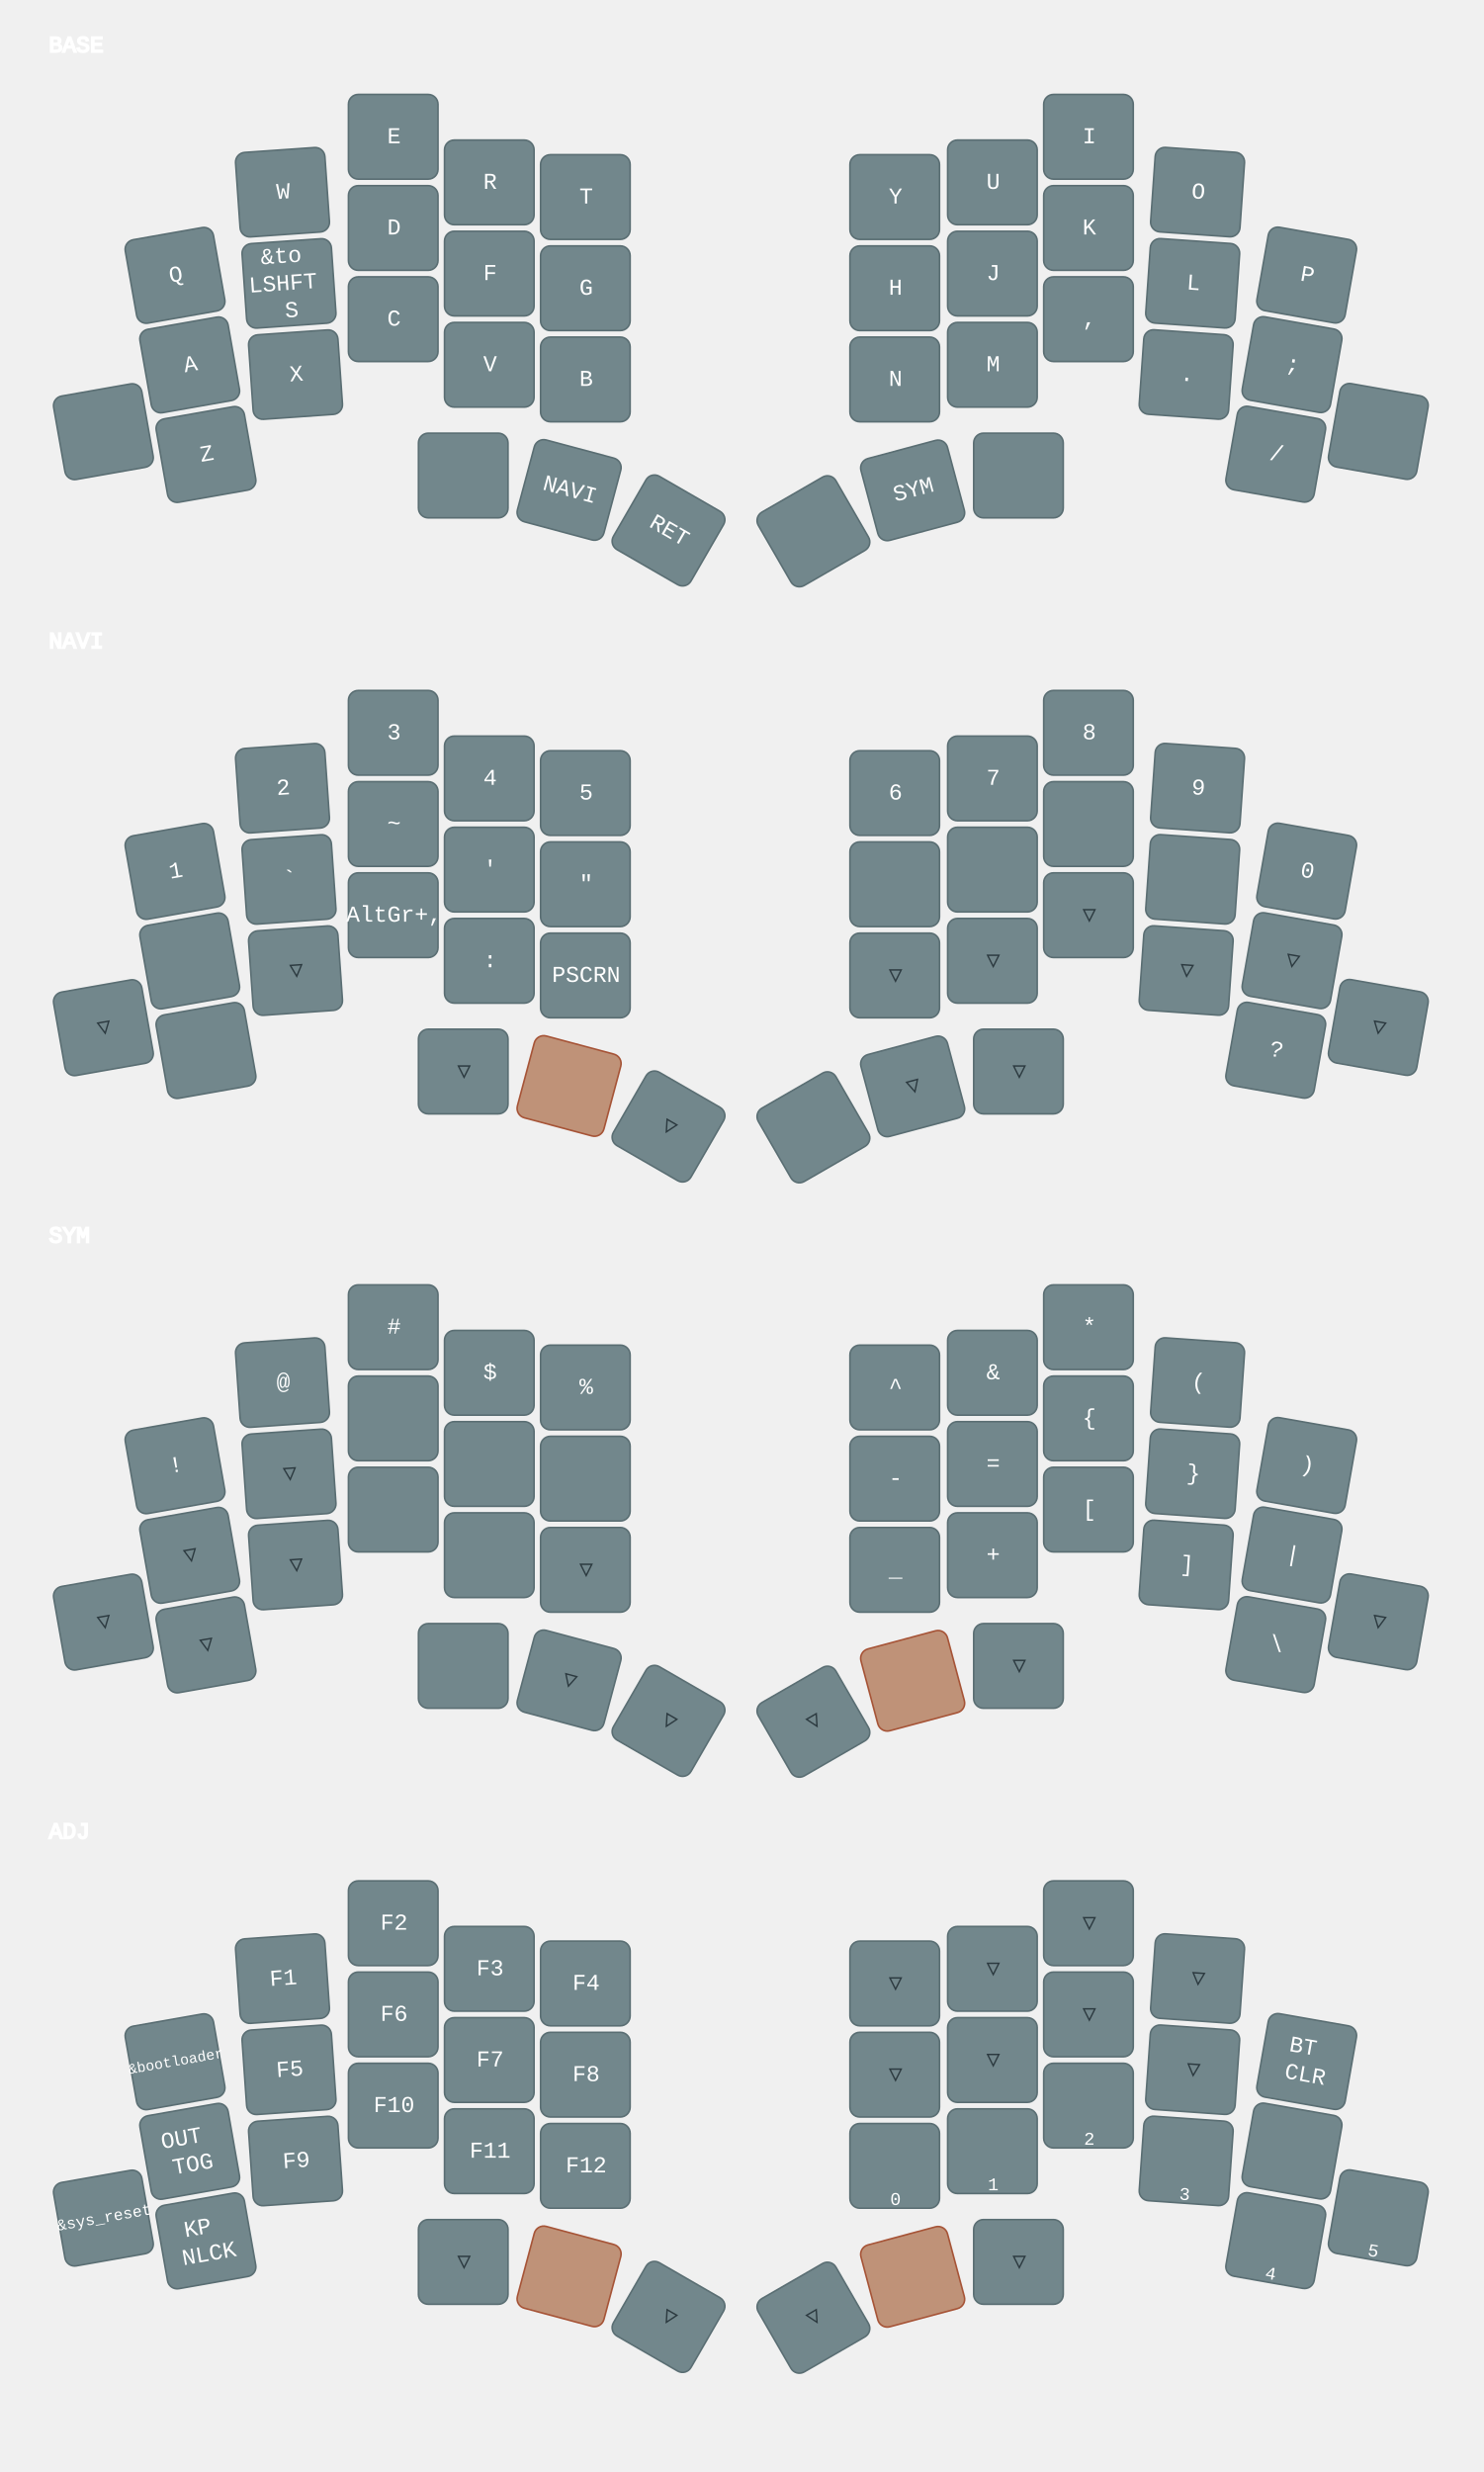
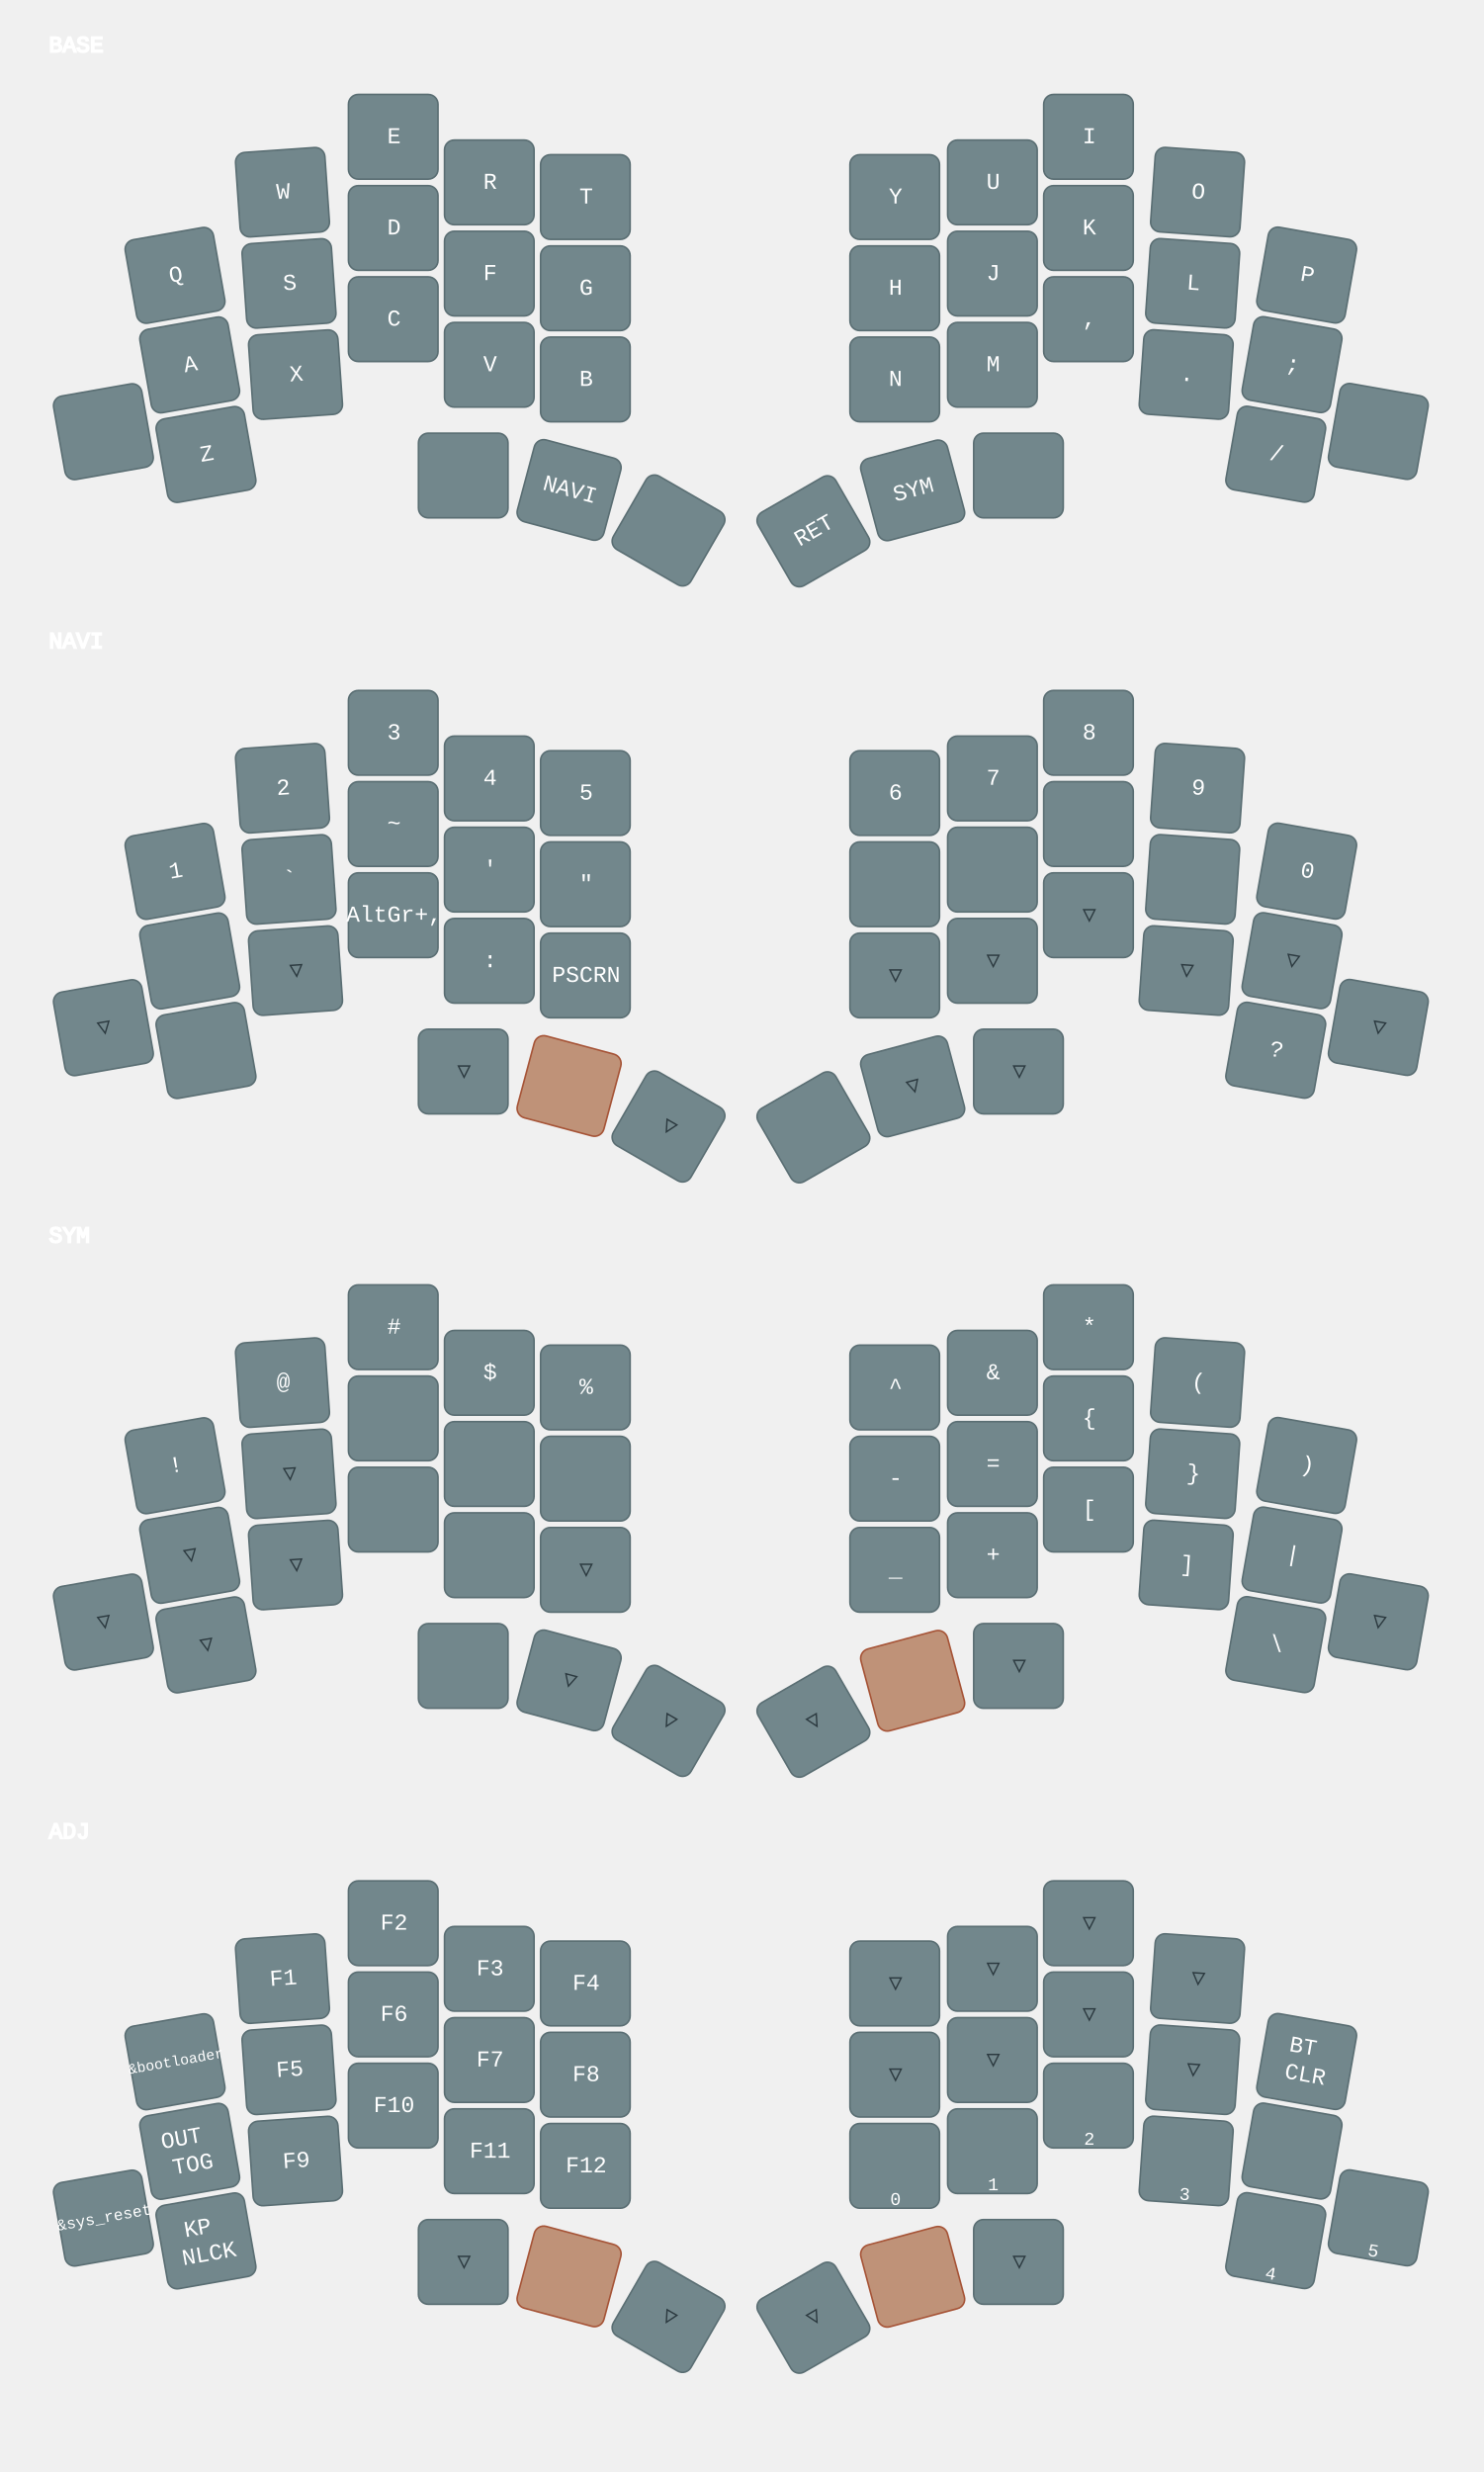
<svg xmlns="http://www.w3.org/2000/svg" xmlns:xlink="http://www.w3.org/1999/xlink" width="911" height="1518" viewBox="0 0 911 1518" class="keymap">
  <defs>/* start glyphs */
<svg id="mdi:apple-keyboard-command">
      <svg id="mdi-apple-keyboard-command" viewBox="0 0 24 24">
        <path d="M6,2A4,4 0 0,1 10,6V8H14V6A4,4 0 0,1 18,2A4,4 0 0,1 22,6A4,4 0 0,1 18,10H16V14H18A4,4 0 0,1 22,18A4,4 0 0,1 18,22A4,4 0 0,1 14,18V16H10V18A4,4 0 0,1 6,22A4,4 0 0,1 2,18A4,4 0 0,1 6,14H8V10H6A4,4 0 0,1 2,6A4,4 0 0,1 6,2M16,18A2,2 0 0,0 18,20A2,2 0 0,0 20,18A2,2 0 0,0 18,16H16V18M14,10H10V14H14V10M6,16A2,2 0 0,0 4,18A2,2 0 0,0 6,20A2,2 0 0,0 8,18V16H6M8,6A2,2 0 0,0 6,4A2,2 0 0,0 4,6A2,2 0 0,0 6,8H8V6M18,8A2,2 0 0,0 20,6A2,2 0 0,0 18,4A2,2 0 0,0 16,6V8H18Z" />
      </svg>
    </svg>
    <svg id="mdi:apple-keyboard-control">
      <svg id="mdi-apple-keyboard-control" viewBox="0 0 24 24">
        <path d="M19.78,11.78L18.36,13.19L12,6.83L5.64,13.19L4.22,11.78L12,4L19.78,11.78Z" />
      </svg>
    </svg>
    <svg id="mdi:apple-keyboard-option">
      <svg id="mdi-apple-keyboard-option" viewBox="0 0 24 24">
        <path d="M3,4H9.11L16.15,18H21V20H14.88L7.84,6H3V4M14,4H21V6H14V4Z" />
      </svg>
    </svg>
    <svg id="mdi:apple-keyboard-shift">
      <svg id="mdi-apple-keyboard-shift" viewBox="0 0 24 24">
        <path d="M15,18V12H17.17L12,6.83L6.83,12H9V18H15M12,4L22,14H17V20H7V14H2L12,4Z" />
      </svg>
    </svg>
    <svg id="mdi:arrow-down-bold">
      <svg id="mdi-arrow-down-bold" viewBox="0 0 24 24">
        <path d="M9,4H15V12H19.84L12,19.84L4.16,12H9V4Z" />
      </svg>
    </svg>
    <svg id="mdi:arrow-left-bold">
      <svg id="mdi-arrow-left-bold" viewBox="0 0 24 24">
        <path d="M20,9V15H12V19.84L4.16,12L12,4.16V9H20Z" />
      </svg>
    </svg>
    <svg id="mdi:arrow-right-bold">
      <svg id="mdi-arrow-right-bold" viewBox="0 0 24 24">
        <path d="M4,15V9H12V4.16L19.84,12L12,19.84V15H4Z" />
      </svg>
    </svg>
    <svg id="mdi:arrow-up-bold">
      <svg id="mdi-arrow-up-bold" viewBox="0 0 24 24">
        <path d="M15,20H9V12H4.16L12,4.16L19.84,12H15V20Z" />
      </svg>
    </svg>
    <svg id="mdi:backspace">
      <svg id="mdi-backspace" viewBox="0 0 24 24">
        <path d="M22,3H7C6.31,3 5.77,3.35 5.41,3.88L0,12L5.41,20.11C5.77,20.64 6.31,21 7,21H22A2,2 0 0,0 24,19V5A2,2 0 0,0 22,3M19,15.59L17.59,17L14,13.41L10.41,17L9,15.59L12.59,12L9,8.41L10.41,7L14,10.59L17.59,7L19,8.41L15.41,12" />
      </svg>
    </svg>
    <svg id="mdi:backspace-reverse-outline">
      <svg id="mdi-backspace-reverse-outline" viewBox="0 0 24 24">
        <path d="M5,15.59L6.41,17L10,13.41L13.59,17L15,15.59L11.41,12L15,8.41L13.59,7L10,10.59L6.41,7L5,8.41L8.59,12L5,15.59M2,3A2,2 0 0,0 0,5V19A2,2 0 0,0 2,21H17C17.69,21 18.23,20.64 18.59,20.11L24,12L18.59,3.88C18.23,3.35 17.69,3 17,3H2M2,5H17L21.72,12L17,19H2V5Z" />
      </svg>
    </svg>
    <svg id="mdi:bluetooth-connect">
      <svg id="mdi-bluetooth-connect" viewBox="0 0 24 24">
        <path d="M19,10L17,12L19,14L21,12M14.88,16.29L13,18.17V14.41M13,5.83L14.88,7.71L13,9.58M17.71,7.71L12,2H11V9.58L6.41,5L5,6.41L10.59,12L5,17.58L6.41,19L11,14.41V22H12L17.71,16.29L13.41,12M7,12L5,10L3,12L5,14L7,12Z" />
      </svg>
    </svg>
    <svg id="mdi:bluetooth-off">
      <svg id="mdi-bluetooth-off" viewBox="0 0 24 24">
        <path d="M13,5.83L14.88,7.71L13.28,9.31L14.69,10.72L17.71,7.7L12,2H11V7.03L13,9.03M5.41,4L4,5.41L10.59,12L5,17.59L6.41,19L11,14.41V22H12L16.29,17.71L18.59,20L20,18.59M13,18.17V14.41L14.88,16.29" />
      </svg>
    </svg>
    <svg id="mdi:keyboard-esc">
      <svg id="mdi-keyboard-esc" viewBox="0 0 24 24">
        <path d="M1 7H7V9H3V11H7V13H3V15H7V17H1V7M11 7H15V9H11V11H13C14.11 11 15 11.9 15 13V15C15 16.11 14.11 17 13 17H9V15H13V13H11C9.9 13 9 12.11 9 11V9C9 7.9 9.9 7 11 7M19 7H21C22.11 7 23 7.9 23 9V10H21V9H19V15H21V14H23V15C23 16.11 22.11 17 21 17H19C17.9 17 17 16.11 17 15V9C17 7.9 17.9 7 19 7Z" />
      </svg>
    </svg>
    <svg id="mdi:keyboard-space">
      <svg id="mdi-keyboard-space" viewBox="0 0 24 24">
        <path d="M3 15H5V19H19V15H21V19C21 20.1 20.1 21 19 21H5C3.9 21 3 20.1 3 19V15Z" />
      </svg>
    </svg>
    <svg id="mdi:keyboard-tab">
      <svg id="mdi-keyboard-tab" viewBox="0 0 24 24">
        <path d="M20,18H22V6H20M11.59,7.41L15.17,11H1V13H15.17L11.59,16.58L13,18L19,12L13,6L11.59,7.41Z" />
      </svg>
    </svg>
    <svg id="mdi:play-pause">
      <svg id="mdi-play-pause" viewBox="0 0 24 24">
        <path d="M3,5V19L11,12M13,19H16V5H13M18,5V19H21V5" />
      </svg>
    </svg>
    <svg id="mdi:skip-next">
      <svg id="mdi-skip-next" viewBox="0 0 24 24">
        <path d="M16,18H18V6H16M6,18L14.5,12L6,6V18Z" />
      </svg>
    </svg>
    <svg id="mdi:skip-previous">
      <svg id="mdi-skip-previous" viewBox="0 0 24 24">
        <path d="M6,18V6H8V18H6M9.5,12L18,6V18L9.5,12Z" />
      </svg>
    </svg>
    <svg id="mdi:volume-high">
      <svg id="mdi-volume-high" viewBox="0 0 24 24">
        <path d="M14,3.23V5.29C16.89,6.15 19,8.83 19,12C19,15.17 16.89,17.84 14,18.7V20.77C18,19.86 21,16.28 21,12C21,7.72 18,4.14 14,3.23M16.5,12C16.5,10.23 15.5,8.71 14,7.97V16C15.5,15.29 16.5,13.76 16.5,12M3,9V15H7L12,20V4L7,9H3Z" />
      </svg>
    </svg>
    <svg id="mdi:volume-low">
      <svg id="mdi-volume-low" viewBox="0 0 24 24">
        <path d="M7,9V15H11L16,20V4L11,9H7Z" />
      </svg>
    </svg>
  </defs>/* end glyphs */
<style>/* inherit to force styles through use tags */
svg path {
    fill: inherit;
}

/* font and background color specifications */
svg.keymap {
    font-family: Menlo,SFMono-Regular,Consolas,Liberation Mono,monospace;
    font-size: 14px;
    font-kerning: normal;
    text-rendering: optimizeLegibility;
    fill: #FFF;
    background: #141F26;
}

/* default key styling */
rect.key {
    fill: #72878C;
    stroke: #5A6E73;
    stroke-width: 1;
}

/* default key side styling, only used is draw_key_sides is set */
rect.side {
    filter: brightness(90%);
}

/* color accent for combo boxes */
rect.combo, rect.combo-separate {
    fill: #54929b;
    stroke: #007772;
}

/* color accent for held keys */
rect.held, rect.combo.held {
    stroke: #A65437;
    fill: #BF9278;
    line-height: 2;
}

/* color accent for ghost (optional) keys */
rect.ghost, rect.combo.ghost {
    stroke-dasharray: 4, 4;
    stroke-width: 2;
}

text {
    text-anchor: middle;
    dominant-baseline: middle;
}

/* styling for layer labels */
text.label {
    text-anchor: start;
    stroke: white;
    paint-order: stroke;
}

/* styling for combo tap, and key hold/shifted label text */
text.combo, text.hold, text.shifted {
    font-size: 11px;
}

text.hold {
    text-anchor: middle;
    dominant-baseline: auto;
}

text.shifted {
    text-anchor: middle;
    dominant-baseline: hanging;
}

/* styling for hold/shifted label text in combo box */
text.combo.hold, text.combo.shifted {
    font-size: 8px;
}

/* lighter symbol for transparent keys */
text.trans {
    fill: #2C3A40;
}

/* styling for combo dendrons */
path.combo {
    stroke-width: 1;
    stroke: gray;
    fill: none;
}

/* Start Tabler Icons Cleanup */
/* cannot use height/width with glyphs */
.icon-tabler &gt; path {
    fill: inherit;
    stroke: inherit;
    stroke-width: 2;
}
/* hide tabler's default box */
.icon-tabler &gt; path[stroke="none"][fill="none"] {
    visibility: hidden;
}
/* End Tabler Icons Cleanup */
</style>
  <g transform="translate(30, 0)" class="layer-BASE">
    <text x="0" y="28" class="label" id="BASE">BASE</text>
    <g transform="translate(0, 56)">
      <g transform="translate(78, 113) rotate(-10.0)" class="key keypos-0">
        <rect rx="6" ry="6" x="-28" y="-26" width="55" height="52" class="key" />
        <text x="0" y="0" class="key tap">Q</text>
      </g>
      <g transform="translate(144, 62) rotate(-4.0)" class="key keypos-1">
        <rect rx="6" ry="6" x="-28" y="-26" width="55" height="52" class="key" />
        <text x="0" y="0" class="key tap">W</text>
      </g>
      <g transform="translate(212, 28)" class="key keypos-2">
        <rect rx="6" ry="6" x="-28" y="-26" width="55" height="52" class="key" />
        <text x="0" y="0" class="key tap">E</text>
      </g>
      <g transform="translate(271, 56)" class="key keypos-3">
        <rect rx="6" ry="6" x="-28" y="-26" width="55" height="52" class="key" />
        <text x="0" y="0" class="key tap">R</text>
      </g>
      <g transform="translate(330, 65)" class="key keypos-4">
        <rect rx="6" ry="6" x="-28" y="-26" width="55" height="52" class="key" />
        <text x="0" y="0" class="key tap">T</text>
      </g>
      <g transform="translate(520, 65)" class="key keypos-5">
        <rect rx="6" ry="6" x="-28" y="-26" width="55" height="52" class="key" />
        <text x="0" y="0" class="key tap">Y</text>
      </g>
      <g transform="translate(580, 56)" class="key keypos-6">
        <rect rx="6" ry="6" x="-28" y="-26" width="55" height="52" class="key" />
        <text x="0" y="0" class="key tap">U</text>
      </g>
      <g transform="translate(639, 28)" class="key keypos-7">
        <rect rx="6" ry="6" x="-28" y="-26" width="55" height="52" class="key" />
        <text x="0" y="0" class="key tap">I</text>
      </g>
      <g transform="translate(706, 62) rotate(4.0)" class="key keypos-8">
        <rect rx="6" ry="6" x="-28" y="-26" width="55" height="52" class="key" />
        <text x="0" y="0" class="key tap">O</text>
      </g>
      <g transform="translate(773, 113) rotate(10.0)" class="key keypos-9">
        <rect rx="6" ry="6" x="-28" y="-26" width="55" height="52" class="key" />
        <text x="0" y="0" class="key tap">P</text>
      </g>
      <g transform="translate(87, 168) rotate(-10.0)" class="key keypos-10">
        <rect rx="6" ry="6" x="-28" y="-26" width="55" height="52" class="key" />
        <text x="0" y="0" class="key tap">A</text>
      </g>
      <g transform="translate(148, 118) rotate(-4.0)" class="key keypos-11">
        <rect rx="6" ry="6" x="-28" y="-26" width="55" height="52" class="key" />
-         <text x="0" y="0" class="key tap">
-           <tspan x="0" dy="-1.2em">&amp;to</tspan>
-           <tspan x="0" dy="1.2em">LSHFT</tspan>
-           <tspan x="0" dy="1.2em">S</tspan>
-         </text>
+         <text x="0" y="0" class="key tap">S</text>
+         <use href="#mdi:apple-keyboard-shift" xlink:href="#mdi:apple-keyboard-shift" x="-6" y="12" height="12" width="12.0" class="key hold glyph mdi:apple-keyboard-shift" />
      </g>
      <g transform="translate(212, 84)" class="key keypos-12">
        <rect rx="6" ry="6" x="-28" y="-26" width="55" height="52" class="key" />
        <text x="0" y="0" class="key tap">D</text>
        <use href="#mdi:apple-keyboard-command" xlink:href="#mdi:apple-keyboard-command" x="-6" y="12" height="12" width="12.0" class="key hold glyph mdi:apple-keyboard-command" />
      </g>
      <g transform="translate(271, 112)" class="key keypos-13">
        <rect rx="6" ry="6" x="-28" y="-26" width="55" height="52" class="key" />
        <text x="0" y="0" class="key tap">F</text>
        <use href="#mdi:apple-keyboard-control" xlink:href="#mdi:apple-keyboard-control" x="-6" y="12" height="12" width="12.0" class="key hold glyph mdi:apple-keyboard-control" />
      </g>
      <g transform="translate(330, 121)" class="key keypos-14">
        <rect rx="6" ry="6" x="-28" y="-26" width="55" height="52" class="key" />
        <text x="0" y="0" class="key tap">G</text>
      </g>
      <g transform="translate(520, 121)" class="key keypos-15">
        <rect rx="6" ry="6" x="-28" y="-26" width="55" height="52" class="key" />
        <text x="0" y="0" class="key tap">H</text>
      </g>
      <g transform="translate(580, 112)" class="key keypos-16">
        <rect rx="6" ry="6" x="-28" y="-26" width="55" height="52" class="key" />
        <text x="0" y="0" class="key tap">J</text>
      </g>
      <g transform="translate(639, 84)" class="key keypos-17">
        <rect rx="6" ry="6" x="-28" y="-26" width="55" height="52" class="key" />
        <text x="0" y="0" class="key tap">K</text>
      </g>
      <g transform="translate(703, 118) rotate(4.0)" class="key keypos-18">
        <rect rx="6" ry="6" x="-28" y="-26" width="55" height="52" class="key" />
        <text x="0" y="0" class="key tap">L</text>
      </g>
      <g transform="translate(764, 168) rotate(10.0)" class="key keypos-19">
        <rect rx="6" ry="6" x="-28" y="-26" width="55" height="52" class="key" />
        <text x="0" y="0" class="key tap">;</text>
      </g>
      <g transform="translate(34, 209) rotate(-10.0)" class="key keypos-20">
        <rect rx="6" ry="6" x="-28" y="-26" width="55" height="52" class="key" />
        <use href="#mdi:keyboard-esc" xlink:href="#mdi:keyboard-esc" x="-7" y="-7" height="14" width="14.0" class="key tap glyph mdi:keyboard-esc" />
        <use href="#mdi:apple-keyboard-control" xlink:href="#mdi:apple-keyboard-control" x="-6" y="12" height="12" width="12.0" class="key hold glyph mdi:apple-keyboard-control" />
      </g>
      <g transform="translate(97, 223) rotate(-10.0)" class="key keypos-21">
        <rect rx="6" ry="6" x="-28" y="-26" width="55" height="52" class="key" />
        <text x="0" y="0" class="key tap">Z</text>
      </g>
      <g transform="translate(152, 174) rotate(-4.0)" class="key keypos-22">
        <rect rx="6" ry="6" x="-28" y="-26" width="55" height="52" class="key" />
        <text x="0" y="0" class="key tap">X</text>
      </g>
      <g transform="translate(212, 140)" class="key keypos-23">
        <rect rx="6" ry="6" x="-28" y="-26" width="55" height="52" class="key" />
        <text x="0" y="0" class="key tap">C</text>
      </g>
      <g transform="translate(271, 168)" class="key keypos-24">
        <rect rx="6" ry="6" x="-28" y="-26" width="55" height="52" class="key" />
        <text x="0" y="0" class="key tap">V</text>
      </g>
      <g transform="translate(330, 177)" class="key keypos-25">
        <rect rx="6" ry="6" x="-28" y="-26" width="55" height="52" class="key" />
        <text x="0" y="0" class="key tap">B</text>
      </g>
      <g transform="translate(520, 177)" class="key keypos-26">
        <rect rx="6" ry="6" x="-28" y="-26" width="55" height="52" class="key" />
        <text x="0" y="0" class="key tap">N</text>
      </g>
      <g transform="translate(580, 168)" class="key keypos-27">
        <rect rx="6" ry="6" x="-28" y="-26" width="55" height="52" class="key" />
        <text x="0" y="0" class="key tap">M</text>
      </g>
      <g transform="translate(639, 140)" class="key keypos-28">
        <rect rx="6" ry="6" x="-28" y="-26" width="55" height="52" class="key" />
        <text x="0" y="0" class="key tap">,</text>
      </g>
      <g transform="translate(699, 174) rotate(4.0)" class="key keypos-29">
        <rect rx="6" ry="6" x="-28" y="-26" width="55" height="52" class="key" />
        <text x="0" y="0" class="key tap">.</text>
      </g>
      <g transform="translate(754, 223) rotate(10.0)" class="key keypos-30">
        <rect rx="6" ry="6" x="-28" y="-26" width="55" height="52" class="key" />
        <text x="0" y="0" class="key tap">/</text>
      </g>
      <g transform="translate(817, 209) rotate(10.0)" class="key keypos-31">
        <rect rx="6" ry="6" x="-28" y="-26" width="55" height="52" class="key" />
        <use href="#mdi:apple-keyboard-shift" xlink:href="#mdi:apple-keyboard-shift" x="-7" y="-7" height="14" width="14.0" class="key tap glyph mdi:apple-keyboard-shift" />
      </g>
      <g transform="translate(255, 236)" class="key keypos-32">
        <rect rx="6" ry="6" x="-28" y="-26" width="55" height="52" class="key" />
        <use href="#mdi:backspace" xlink:href="#mdi:backspace" x="-7" y="-7" height="14" width="14.0" class="key tap glyph mdi:backspace" />
        <use href="#mdi:apple-keyboard-command" xlink:href="#mdi:apple-keyboard-command" x="-6" y="12" height="12" width="12.0" class="key hold glyph mdi:apple-keyboard-command" />
      </g>
      <g transform="translate(320, 245) rotate(15.0)" class="key keypos-33">
        <rect rx="6" ry="6" x="-28" y="-26" width="55" height="52" class="key" />
        <a href="#NAVI">
          <text x="0" y="0" class="key tap layer-activator">NAVI</text>
        </a>
      </g>
      <g transform="translate(381, 270) rotate(30.0)" class="key keypos-34">
        <rect rx="6" ry="6" x="-28" y="-26" width="55" height="52" class="key" />
+         <use href="#mdi:keyboard-space" xlink:href="#mdi:keyboard-space" x="-7" y="-7" height="14" width="14.0" class="key tap glyph mdi:keyboard-space" />
+       </g>
+       <g transform="translate(470, 270) rotate(-30.0)" class="key keypos-35">
+         <rect rx="6" ry="6" x="-28" y="-26" width="55" height="52" class="key" />
        <text x="0" y="0" class="key tap">RET</text>
-       </g>
-       <g transform="translate(470, 270) rotate(-30.0)" class="key keypos-35">
-         <rect rx="6" ry="6" x="-28" y="-26" width="55" height="52" class="key" />
-         <use href="#mdi:keyboard-space" xlink:href="#mdi:keyboard-space" x="-7" y="-7" height="14" width="14.0" class="key tap glyph mdi:keyboard-space" />
      </g>
      <g transform="translate(531, 245) rotate(-15.0)" class="key keypos-36">
        <rect rx="6" ry="6" x="-28" y="-26" width="55" height="52" class="key" />
        <a href="#SYM">
          <text x="0" y="0" class="key tap layer-activator">SYM</text>
        </a>
      </g>
      <g transform="translate(596, 236)" class="key keypos-37">
        <rect rx="6" ry="6" x="-28" y="-26" width="55" height="52" class="key" />
        <use href="#mdi:keyboard-esc" xlink:href="#mdi:keyboard-esc" x="-7" y="-7" height="14" width="14.0" class="key tap glyph mdi:keyboard-esc" />
        <use href="#mdi:apple-keyboard-option" xlink:href="#mdi:apple-keyboard-option" x="-6" y="12" height="12" width="12.0" class="key hold glyph mdi:apple-keyboard-option" />
      </g>
    </g>
  </g>
  <g transform="translate(30, 366)" class="layer-NAVI">
    <text x="0" y="28" class="label" id="NAVI">NAVI</text>
    <g transform="translate(0, 56)">
      <g transform="translate(78, 113) rotate(-10.0)" class="key keypos-0">
        <rect rx="6" ry="6" x="-28" y="-26" width="55" height="52" class="key" />
        <text x="0" y="0" class="key tap">1</text>
      </g>
      <g transform="translate(144, 62) rotate(-4.0)" class="key keypos-1">
        <rect rx="6" ry="6" x="-28" y="-26" width="55" height="52" class="key" />
        <text x="0" y="0" class="key tap">2</text>
      </g>
      <g transform="translate(212, 28)" class="key keypos-2">
        <rect rx="6" ry="6" x="-28" y="-26" width="55" height="52" class="key" />
        <text x="0" y="0" class="key tap">3</text>
      </g>
      <g transform="translate(271, 56)" class="key keypos-3">
        <rect rx="6" ry="6" x="-28" y="-26" width="55" height="52" class="key" />
        <text x="0" y="0" class="key tap">4</text>
      </g>
      <g transform="translate(330, 65)" class="key keypos-4">
        <rect rx="6" ry="6" x="-28" y="-26" width="55" height="52" class="key" />
        <text x="0" y="0" class="key tap">5</text>
      </g>
      <g transform="translate(520, 65)" class="key keypos-5">
        <rect rx="6" ry="6" x="-28" y="-26" width="55" height="52" class="key" />
        <text x="0" y="0" class="key tap">6</text>
      </g>
      <g transform="translate(580, 56)" class="key keypos-6">
        <rect rx="6" ry="6" x="-28" y="-26" width="55" height="52" class="key" />
        <text x="0" y="0" class="key tap">7</text>
      </g>
      <g transform="translate(639, 28)" class="key keypos-7">
        <rect rx="6" ry="6" x="-28" y="-26" width="55" height="52" class="key" />
        <text x="0" y="0" class="key tap">8</text>
      </g>
      <g transform="translate(706, 62) rotate(4.0)" class="key keypos-8">
        <rect rx="6" ry="6" x="-28" y="-26" width="55" height="52" class="key" />
        <text x="0" y="0" class="key tap">9</text>
      </g>
      <g transform="translate(773, 113) rotate(10.0)" class="key keypos-9">
        <rect rx="6" ry="6" x="-28" y="-26" width="55" height="52" class="key" />
        <text x="0" y="0" class="key tap">0</text>
      </g>
      <g transform="translate(87, 168) rotate(-10.0)" class="key keypos-10">
        <rect rx="6" ry="6" x="-28" y="-26" width="55" height="52" class="key" />
        <use href="#mdi:keyboard-tab" xlink:href="#mdi:keyboard-tab" x="-7" y="-7" height="14" width="14.0" class="key tap glyph mdi:keyboard-tab" />
      </g>
      <g transform="translate(148, 118) rotate(-4.0)" class="key keypos-11">
        <rect rx="6" ry="6" x="-28" y="-26" width="55" height="52" class="key" />
        <text x="0" y="0" class="key tap">`</text>
      </g>
      <g transform="translate(212, 84)" class="key keypos-12">
        <rect rx="6" ry="6" x="-28" y="-26" width="55" height="52" class="key" />
        <text x="0" y="0" class="key tap">~</text>
      </g>
      <g transform="translate(271, 112)" class="key keypos-13">
        <rect rx="6" ry="6" x="-28" y="-26" width="55" height="52" class="key" />
        <text x="0" y="0" class="key tap">'</text>
      </g>
      <g transform="translate(330, 121)" class="key keypos-14">
        <rect rx="6" ry="6" x="-28" y="-26" width="55" height="52" class="key" />
        <text x="0" y="0" class="key tap">"</text>
      </g>
      <g transform="translate(520, 121)" class="key keypos-15">
        <rect rx="6" ry="6" x="-28" y="-26" width="55" height="52" class="key" />
        <use href="#mdi:arrow-left-bold" xlink:href="#mdi:arrow-left-bold" x="-7" y="-7" height="14" width="14.0" class="key tap glyph mdi:arrow-left-bold" />
      </g>
      <g transform="translate(580, 112)" class="key keypos-16">
        <rect rx="6" ry="6" x="-28" y="-26" width="55" height="52" class="key" />
        <use href="#mdi:arrow-down-bold" xlink:href="#mdi:arrow-down-bold" x="-7" y="-7" height="14" width="14.0" class="key tap glyph mdi:arrow-down-bold" />
      </g>
      <g transform="translate(639, 84)" class="key keypos-17">
        <rect rx="6" ry="6" x="-28" y="-26" width="55" height="52" class="key" />
        <use href="#mdi:arrow-up-bold" xlink:href="#mdi:arrow-up-bold" x="-7" y="-7" height="14" width="14.0" class="key tap glyph mdi:arrow-up-bold" />
      </g>
      <g transform="translate(703, 118) rotate(4.0)" class="key keypos-18">
        <rect rx="6" ry="6" x="-28" y="-26" width="55" height="52" class="key" />
        <use href="#mdi:arrow-right-bold" xlink:href="#mdi:arrow-right-bold" x="-7" y="-7" height="14" width="14.0" class="key tap glyph mdi:arrow-right-bold" />
      </g>
      <g transform="translate(764, 168) rotate(10.0)" class="key trans keypos-19">
        <rect rx="6" ry="6" x="-28" y="-26" width="55" height="52" class="key trans" />
        <text x="0" y="0" class="key trans tap">▽</text>
      </g>
      <g transform="translate(34, 209) rotate(-10.0)" class="key trans keypos-20">
        <rect rx="6" ry="6" x="-28" y="-26" width="55" height="52" class="key trans" />
        <text x="0" y="0" class="key trans tap">▽</text>
      </g>
      <g transform="translate(97, 223) rotate(-10.0)" class="key keypos-21">
        <rect rx="6" ry="6" x="-28" y="-26" width="55" height="52" class="key" />
        <use href="#mdi:apple-keyboard-shift" xlink:href="#mdi:apple-keyboard-shift" x="-7" y="-7" height="14" width="14.0" class="key tap glyph mdi:apple-keyboard-shift" />
      </g>
      <g transform="translate(152, 174) rotate(-4.0)" class="key trans keypos-22">
        <rect rx="6" ry="6" x="-28" y="-26" width="55" height="52" class="key trans" />
        <text x="0" y="0" class="key trans tap">▽</text>
      </g>
      <g transform="translate(212, 140)" class="key keypos-23">
        <rect rx="6" ry="6" x="-28" y="-26" width="55" height="52" class="key" />
        <text x="0" y="0" class="key tap">AltGr+,</text>
      </g>
      <g transform="translate(271, 168)" class="key keypos-24">
        <rect rx="6" ry="6" x="-28" y="-26" width="55" height="52" class="key" />
        <text x="0" y="0" class="key tap">:</text>
      </g>
      <g transform="translate(330, 177)" class="key keypos-25">
        <rect rx="6" ry="6" x="-28" y="-26" width="55" height="52" class="key" />
        <text x="0" y="0" class="key tap">PSCRN</text>
      </g>
      <g transform="translate(520, 177)" class="key trans keypos-26">
        <rect rx="6" ry="6" x="-28" y="-26" width="55" height="52" class="key trans" />
        <text x="0" y="0" class="key trans tap">▽</text>
      </g>
      <g transform="translate(580, 168)" class="key trans keypos-27">
        <rect rx="6" ry="6" x="-28" y="-26" width="55" height="52" class="key trans" />
        <text x="0" y="0" class="key trans tap">▽</text>
      </g>
      <g transform="translate(639, 140)" class="key trans keypos-28">
        <rect rx="6" ry="6" x="-28" y="-26" width="55" height="52" class="key trans" />
        <text x="0" y="0" class="key trans tap">▽</text>
      </g>
      <g transform="translate(699, 174) rotate(4.0)" class="key trans keypos-29">
        <rect rx="6" ry="6" x="-28" y="-26" width="55" height="52" class="key trans" />
        <text x="0" y="0" class="key trans tap">▽</text>
      </g>
      <g transform="translate(754, 223) rotate(10.0)" class="key keypos-30">
        <rect rx="6" ry="6" x="-28" y="-26" width="55" height="52" class="key" />
        <text x="0" y="0" class="key tap">?</text>
      </g>
      <g transform="translate(817, 209) rotate(10.0)" class="key trans keypos-31">
        <rect rx="6" ry="6" x="-28" y="-26" width="55" height="52" class="key trans" />
        <text x="0" y="0" class="key trans tap">▽</text>
      </g>
      <g transform="translate(255, 236)" class="key trans keypos-32">
        <rect rx="6" ry="6" x="-28" y="-26" width="55" height="52" class="key trans" />
        <text x="0" y="0" class="key trans tap">▽</text>
      </g>
      <g transform="translate(320, 245) rotate(15.0)" class="key held keypos-33">
        <rect rx="6" ry="6" x="-28" y="-26" width="55" height="52" class="key held" />
      </g>
      <g transform="translate(381, 270) rotate(30.0)" class="key trans keypos-34">
        <rect rx="6" ry="6" x="-28" y="-26" width="55" height="52" class="key trans" />
        <text x="0" y="0" class="key trans tap">▽</text>
      </g>
      <g transform="translate(470, 270) rotate(-30.0)" class="key backspace keypos-35">
        <rect rx="6" ry="6" x="-28" y="-26" width="55" height="52" class="key backspace" />
        <use href="#mdi:backspace" xlink:href="#mdi:backspace" x="-7" y="-7" height="14" width="14.0" class="key backspace tap glyph mdi:backspace" />
      </g>
      <g transform="translate(531, 245) rotate(-15.0)" class="key trans keypos-36">
        <rect rx="6" ry="6" x="-28" y="-26" width="55" height="52" class="key trans" />
        <text x="0" y="0" class="key trans tap">▽</text>
      </g>
      <g transform="translate(596, 236)" class="key trans keypos-37">
        <rect rx="6" ry="6" x="-28" y="-26" width="55" height="52" class="key trans" />
        <text x="0" y="0" class="key trans tap">▽</text>
      </g>
    </g>
  </g>
  <g transform="translate(30, 731)" class="layer-SYM">
    <text x="0" y="28" class="label" id="SYM">SYM</text>
    <g transform="translate(0, 56)">
      <g transform="translate(78, 113) rotate(-10.0)" class="key keypos-0">
        <rect rx="6" ry="6" x="-28" y="-26" width="55" height="52" class="key" />
        <text x="0" y="0" class="key tap">!</text>
      </g>
      <g transform="translate(144, 62) rotate(-4.0)" class="key keypos-1">
        <rect rx="6" ry="6" x="-28" y="-26" width="55" height="52" class="key" />
        <text x="0" y="0" class="key tap">@</text>
      </g>
      <g transform="translate(212, 28)" class="key keypos-2">
        <rect rx="6" ry="6" x="-28" y="-26" width="55" height="52" class="key" />
        <text x="0" y="0" class="key tap">#</text>
      </g>
      <g transform="translate(271, 56)" class="key keypos-3">
        <rect rx="6" ry="6" x="-28" y="-26" width="55" height="52" class="key" />
        <text x="0" y="0" class="key tap">$</text>
      </g>
      <g transform="translate(330, 65)" class="key keypos-4">
        <rect rx="6" ry="6" x="-28" y="-26" width="55" height="52" class="key" />
        <text x="0" y="0" class="key tap">%</text>
      </g>
      <g transform="translate(520, 65)" class="key keypos-5">
        <rect rx="6" ry="6" x="-28" y="-26" width="55" height="52" class="key" />
        <text x="0" y="0" class="key tap">^</text>
      </g>
      <g transform="translate(580, 56)" class="key keypos-6">
        <rect rx="6" ry="6" x="-28" y="-26" width="55" height="52" class="key" />
        <text x="0" y="0" class="key tap">&amp;</text>
      </g>
      <g transform="translate(639, 28)" class="key keypos-7">
        <rect rx="6" ry="6" x="-28" y="-26" width="55" height="52" class="key" />
        <text x="0" y="0" class="key tap">*</text>
      </g>
      <g transform="translate(706, 62) rotate(4.0)" class="key keypos-8">
        <rect rx="6" ry="6" x="-28" y="-26" width="55" height="52" class="key" />
        <text x="0" y="0" class="key tap">(</text>
      </g>
      <g transform="translate(773, 113) rotate(10.0)" class="key keypos-9">
        <rect rx="6" ry="6" x="-28" y="-26" width="55" height="52" class="key" />
        <text x="0" y="0" class="key tap">)</text>
      </g>
      <g transform="translate(87, 168) rotate(-10.0)" class="key trans keypos-10">
        <rect rx="6" ry="6" x="-28" y="-26" width="55" height="52" class="key trans" />
        <text x="0" y="0" class="key trans tap">▽</text>
      </g>
      <g transform="translate(148, 118) rotate(-4.0)" class="key trans keypos-11">
        <rect rx="6" ry="6" x="-28" y="-26" width="55" height="52" class="key trans" />
        <text x="0" y="0" class="key trans tap">▽</text>
      </g>
      <g transform="translate(212, 84)" class="key keypos-12">
        <rect rx="6" ry="6" x="-28" y="-26" width="55" height="52" class="key" />
        <use href="#mdi:volume-high" xlink:href="#mdi:volume-high" x="-7" y="-7" height="14" width="14.0" class="key tap glyph mdi:volume-high" />
      </g>
      <g transform="translate(271, 112)" class="key keypos-13">
        <rect rx="6" ry="6" x="-28" y="-26" width="55" height="52" class="key" />
        <use href="#mdi:skip-next" xlink:href="#mdi:skip-next" x="-7" y="-7" height="14" width="14.0" class="key tap glyph mdi:skip-next" />
      </g>
      <g transform="translate(330, 121)" class="key keypos-14">
        <rect rx="6" ry="6" x="-28" y="-26" width="55" height="52" class="key" />
        <use href="#mdi:play-pause" xlink:href="#mdi:play-pause" x="-7" y="-7" height="14" width="14.0" class="key tap glyph mdi:play-pause" />
      </g>
      <g transform="translate(520, 121)" class="key keypos-15">
        <rect rx="6" ry="6" x="-28" y="-26" width="55" height="52" class="key" />
        <text x="0" y="0" class="key tap">-</text>
      </g>
      <g transform="translate(580, 112)" class="key keypos-16">
        <rect rx="6" ry="6" x="-28" y="-26" width="55" height="52" class="key" />
        <text x="0" y="0" class="key tap">=</text>
      </g>
      <g transform="translate(639, 84)" class="key keypos-17">
        <rect rx="6" ry="6" x="-28" y="-26" width="55" height="52" class="key" />
        <text x="0" y="0" class="key tap">{</text>
      </g>
      <g transform="translate(703, 118) rotate(4.0)" class="key keypos-18">
        <rect rx="6" ry="6" x="-28" y="-26" width="55" height="52" class="key" />
        <text x="0" y="0" class="key tap">}</text>
      </g>
      <g transform="translate(764, 168) rotate(10.0)" class="key keypos-19">
        <rect rx="6" ry="6" x="-28" y="-26" width="55" height="52" class="key" />
        <text x="0" y="0" class="key tap">|</text>
      </g>
      <g transform="translate(34, 209) rotate(-10.0)" class="key trans keypos-20">
        <rect rx="6" ry="6" x="-28" y="-26" width="55" height="52" class="key trans" />
        <text x="0" y="0" class="key trans tap">▽</text>
      </g>
      <g transform="translate(97, 223) rotate(-10.0)" class="key trans keypos-21">
        <rect rx="6" ry="6" x="-28" y="-26" width="55" height="52" class="key trans" />
        <text x="0" y="0" class="key trans tap">▽</text>
      </g>
      <g transform="translate(152, 174) rotate(-4.0)" class="key trans keypos-22">
        <rect rx="6" ry="6" x="-28" y="-26" width="55" height="52" class="key trans" />
        <text x="0" y="0" class="key trans tap">▽</text>
      </g>
      <g transform="translate(212, 140)" class="key keypos-23">
        <rect rx="6" ry="6" x="-28" y="-26" width="55" height="52" class="key" />
        <use href="#mdi:volume-low" xlink:href="#mdi:volume-low" x="-7" y="-7" height="14" width="14.0" class="key tap glyph mdi:volume-low" />
      </g>
      <g transform="translate(271, 168)" class="key keypos-24">
        <rect rx="6" ry="6" x="-28" y="-26" width="55" height="52" class="key" />
        <use href="#mdi:skip-previous" xlink:href="#mdi:skip-previous" x="-7" y="-7" height="14" width="14.0" class="key tap glyph mdi:skip-previous" />
      </g>
      <g transform="translate(330, 177)" class="key trans keypos-25">
        <rect rx="6" ry="6" x="-28" y="-26" width="55" height="52" class="key trans" />
        <text x="0" y="0" class="key trans tap">▽</text>
      </g>
      <g transform="translate(520, 177)" class="key keypos-26">
        <rect rx="6" ry="6" x="-28" y="-26" width="55" height="52" class="key" />
        <text x="0" y="0" class="key tap">_</text>
      </g>
      <g transform="translate(580, 168)" class="key keypos-27">
        <rect rx="6" ry="6" x="-28" y="-26" width="55" height="52" class="key" />
        <text x="0" y="0" class="key tap">+</text>
      </g>
      <g transform="translate(639, 140)" class="key keypos-28">
        <rect rx="6" ry="6" x="-28" y="-26" width="55" height="52" class="key" />
        <text x="0" y="0" class="key tap">[</text>
      </g>
      <g transform="translate(699, 174) rotate(4.0)" class="key keypos-29">
        <rect rx="6" ry="6" x="-28" y="-26" width="55" height="52" class="key" />
        <text x="0" y="0" class="key tap">]</text>
      </g>
      <g transform="translate(754, 223) rotate(10.0)" class="key keypos-30">
        <rect rx="6" ry="6" x="-28" y="-26" width="55" height="52" class="key" />
        <text x="0" y="0" class="key tap">\</text>
      </g>
      <g transform="translate(817, 209) rotate(10.0)" class="key trans keypos-31">
        <rect rx="6" ry="6" x="-28" y="-26" width="55" height="52" class="key trans" />
        <text x="0" y="0" class="key trans tap">▽</text>
      </g>
      <g transform="translate(255, 236)" class="key keypos-32">
        <rect rx="6" ry="6" x="-28" y="-26" width="55" height="52" class="key" />
        <use href="#mdi:backspace-reverse-outline" xlink:href="#mdi:backspace-reverse-outline" x="-7" y="-7" height="14" width="14.0" class="key tap glyph mdi:backspace-reverse-outline" />
        <use href="#mdi:apple-keyboard-command" xlink:href="#mdi:apple-keyboard-command" x="-6" y="12" height="12" width="12.0" class="key hold glyph mdi:apple-keyboard-command" />
      </g>
      <g transform="translate(320, 245) rotate(15.0)" class="key trans keypos-33">
        <rect rx="6" ry="6" x="-28" y="-26" width="55" height="52" class="key trans" />
        <text x="0" y="0" class="key trans tap">▽</text>
      </g>
      <g transform="translate(381, 270) rotate(30.0)" class="key trans keypos-34">
        <rect rx="6" ry="6" x="-28" y="-26" width="55" height="52" class="key trans" />
        <text x="0" y="0" class="key trans tap">▽</text>
      </g>
      <g transform="translate(470, 270) rotate(-30.0)" class="key trans keypos-35">
        <rect rx="6" ry="6" x="-28" y="-26" width="55" height="52" class="key trans" />
        <text x="0" y="0" class="key trans tap">▽</text>
      </g>
      <g transform="translate(531, 245) rotate(-15.0)" class="key held keypos-36">
        <rect rx="6" ry="6" x="-28" y="-26" width="55" height="52" class="key held" />
      </g>
      <g transform="translate(596, 236)" class="key trans keypos-37">
        <rect rx="6" ry="6" x="-28" y="-26" width="55" height="52" class="key trans" />
        <text x="0" y="0" class="key trans tap">▽</text>
      </g>
    </g>
  </g>
  <g transform="translate(30, 1097)" class="layer-ADJ">
    <text x="0" y="28" class="label" id="ADJ">ADJ</text>
    <g transform="translate(0, 56)">
      <g transform="translate(78, 113) rotate(-10.0)" class="key keypos-0">
        <rect rx="6" ry="6" x="-28" y="-26" width="55" height="52" class="key" />
        <text x="0" y="0" class="key tap">
          <tspan style="font-size: 64%">&amp;bootloader</tspan>
        </text>
      </g>
      <g transform="translate(144, 62) rotate(-4.0)" class="key keypos-1">
        <rect rx="6" ry="6" x="-28" y="-26" width="55" height="52" class="key" />
        <text x="0" y="0" class="key tap">F1</text>
      </g>
      <g transform="translate(212, 28)" class="key keypos-2">
        <rect rx="6" ry="6" x="-28" y="-26" width="55" height="52" class="key" />
        <text x="0" y="0" class="key tap">F2</text>
      </g>
      <g transform="translate(271, 56)" class="key keypos-3">
        <rect rx="6" ry="6" x="-28" y="-26" width="55" height="52" class="key" />
        <text x="0" y="0" class="key tap">F3</text>
      </g>
      <g transform="translate(330, 65)" class="key keypos-4">
        <rect rx="6" ry="6" x="-28" y="-26" width="55" height="52" class="key" />
        <text x="0" y="0" class="key tap">F4</text>
      </g>
      <g transform="translate(520, 65)" class="key trans keypos-5">
        <rect rx="6" ry="6" x="-28" y="-26" width="55" height="52" class="key trans" />
        <text x="0" y="0" class="key trans tap">▽</text>
      </g>
      <g transform="translate(580, 56)" class="key trans keypos-6">
        <rect rx="6" ry="6" x="-28" y="-26" width="55" height="52" class="key trans" />
        <text x="0" y="0" class="key trans tap">▽</text>
      </g>
      <g transform="translate(639, 28)" class="key trans keypos-7">
        <rect rx="6" ry="6" x="-28" y="-26" width="55" height="52" class="key trans" />
        <text x="0" y="0" class="key trans tap">▽</text>
      </g>
      <g transform="translate(706, 62) rotate(4.0)" class="key trans keypos-8">
        <rect rx="6" ry="6" x="-28" y="-26" width="55" height="52" class="key trans" />
        <text x="0" y="0" class="key trans tap">▽</text>
      </g>
      <g transform="translate(773, 113) rotate(10.0)" class="key keypos-9">
        <rect rx="6" ry="6" x="-28" y="-26" width="55" height="52" class="key" />
        <text x="0" y="0" class="key tap">
          <tspan x="0" dy="-0.6em">BT</tspan>
          <tspan x="0" dy="1.2em">CLR</tspan>
        </text>
      </g>
      <g transform="translate(87, 168) rotate(-10.0)" class="key keypos-10">
        <rect rx="6" ry="6" x="-28" y="-26" width="55" height="52" class="key" />
        <text x="0" y="0" class="key tap">
          <tspan x="0" dy="-0.6em">OUT</tspan>
          <tspan x="0" dy="1.2em">TOG</tspan>
        </text>
      </g>
      <g transform="translate(148, 118) rotate(-4.0)" class="key keypos-11">
        <rect rx="6" ry="6" x="-28" y="-26" width="55" height="52" class="key" />
        <text x="0" y="0" class="key tap">F5</text>
      </g>
      <g transform="translate(212, 84)" class="key keypos-12">
        <rect rx="6" ry="6" x="-28" y="-26" width="55" height="52" class="key" />
        <text x="0" y="0" class="key tap">F6</text>
      </g>
      <g transform="translate(271, 112)" class="key keypos-13">
        <rect rx="6" ry="6" x="-28" y="-26" width="55" height="52" class="key" />
        <text x="0" y="0" class="key tap">F7</text>
      </g>
      <g transform="translate(330, 121)" class="key keypos-14">
        <rect rx="6" ry="6" x="-28" y="-26" width="55" height="52" class="key" />
        <text x="0" y="0" class="key tap">F8</text>
      </g>
      <g transform="translate(520, 121)" class="key trans keypos-15">
        <rect rx="6" ry="6" x="-28" y="-26" width="55" height="52" class="key trans" />
        <text x="0" y="0" class="key trans tap">▽</text>
      </g>
      <g transform="translate(580, 112)" class="key trans keypos-16">
        <rect rx="6" ry="6" x="-28" y="-26" width="55" height="52" class="key trans" />
        <text x="0" y="0" class="key trans tap">▽</text>
      </g>
      <g transform="translate(639, 84)" class="key trans keypos-17">
        <rect rx="6" ry="6" x="-28" y="-26" width="55" height="52" class="key trans" />
        <text x="0" y="0" class="key trans tap">▽</text>
      </g>
      <g transform="translate(703, 118) rotate(4.0)" class="key trans keypos-18">
        <rect rx="6" ry="6" x="-28" y="-26" width="55" height="52" class="key trans" />
        <text x="0" y="0" class="key trans tap">▽</text>
      </g>
      <g transform="translate(764, 168) rotate(10.0)" class="key keypos-19">
        <rect rx="6" ry="6" x="-28" y="-26" width="55" height="52" class="key" />
        <use href="#mdi:bluetooth-off" xlink:href="#mdi:bluetooth-off" x="-7" y="-7" height="14" width="14.0" class="key tap glyph mdi:bluetooth-off" />
      </g>
      <g transform="translate(34, 209) rotate(-10.0)" class="key keypos-20">
        <rect rx="6" ry="6" x="-28" y="-26" width="55" height="52" class="key" />
        <text x="0" y="0" class="key tap">
          <tspan style="font-size: 70%">&amp;sys_reset</tspan>
        </text>
      </g>
      <g transform="translate(97, 223) rotate(-10.0)" class="key keypos-21">
        <rect rx="6" ry="6" x="-28" y="-26" width="55" height="52" class="key" />
        <text x="0" y="0" class="key tap">
          <tspan x="0" dy="-0.6em">KP</tspan>
          <tspan x="0" dy="1.2em">NLCK</tspan>
        </text>
      </g>
      <g transform="translate(152, 174) rotate(-4.0)" class="key keypos-22">
        <rect rx="6" ry="6" x="-28" y="-26" width="55" height="52" class="key" />
        <text x="0" y="0" class="key tap">F9</text>
      </g>
      <g transform="translate(212, 140)" class="key keypos-23">
        <rect rx="6" ry="6" x="-28" y="-26" width="55" height="52" class="key" />
        <text x="0" y="0" class="key tap">F10</text>
      </g>
      <g transform="translate(271, 168)" class="key keypos-24">
        <rect rx="6" ry="6" x="-28" y="-26" width="55" height="52" class="key" />
        <text x="0" y="0" class="key tap">F11</text>
      </g>
      <g transform="translate(330, 177)" class="key keypos-25">
        <rect rx="6" ry="6" x="-28" y="-26" width="55" height="52" class="key" />
        <text x="0" y="0" class="key tap">F12</text>
      </g>
      <g transform="translate(520, 177)" class="key keypos-26">
        <rect rx="6" ry="6" x="-28" y="-26" width="55" height="52" class="key" />
        <use href="#mdi:bluetooth-connect" xlink:href="#mdi:bluetooth-connect" x="-7" y="-7" height="14" width="14.0" class="key tap glyph mdi:bluetooth-connect" />
        <text x="0" y="24" class="key hold">0</text>
      </g>
      <g transform="translate(580, 168)" class="key keypos-27">
        <rect rx="6" ry="6" x="-28" y="-26" width="55" height="52" class="key" />
        <use href="#mdi:bluetooth-connect" xlink:href="#mdi:bluetooth-connect" x="-7" y="-7" height="14" width="14.0" class="key tap glyph mdi:bluetooth-connect" />
        <text x="0" y="24" class="key hold">1</text>
      </g>
      <g transform="translate(639, 140)" class="key keypos-28">
        <rect rx="6" ry="6" x="-28" y="-26" width="55" height="52" class="key" />
        <use href="#mdi:bluetooth-connect" xlink:href="#mdi:bluetooth-connect" x="-7" y="-7" height="14" width="14.0" class="key tap glyph mdi:bluetooth-connect" />
        <text x="0" y="24" class="key hold">2</text>
      </g>
      <g transform="translate(699, 174) rotate(4.0)" class="key keypos-29">
        <rect rx="6" ry="6" x="-28" y="-26" width="55" height="52" class="key" />
        <use href="#mdi:bluetooth-connect" xlink:href="#mdi:bluetooth-connect" x="-7" y="-7" height="14" width="14.0" class="key tap glyph mdi:bluetooth-connect" />
        <text x="0" y="24" class="key hold">3</text>
      </g>
      <g transform="translate(754, 223) rotate(10.0)" class="key keypos-30">
        <rect rx="6" ry="6" x="-28" y="-26" width="55" height="52" class="key" />
        <use href="#mdi:bluetooth-connect" xlink:href="#mdi:bluetooth-connect" x="-7" y="-7" height="14" width="14.0" class="key tap glyph mdi:bluetooth-connect" />
        <text x="0" y="24" class="key hold">4</text>
      </g>
      <g transform="translate(817, 209) rotate(10.0)" class="key keypos-31">
        <rect rx="6" ry="6" x="-28" y="-26" width="55" height="52" class="key" />
        <use href="#mdi:bluetooth-connect" xlink:href="#mdi:bluetooth-connect" x="-7" y="-7" height="14" width="14.0" class="key tap glyph mdi:bluetooth-connect" />
        <text x="0" y="24" class="key hold">5</text>
      </g>
      <g transform="translate(255, 236)" class="key trans keypos-32">
        <rect rx="6" ry="6" x="-28" y="-26" width="55" height="52" class="key trans" />
        <text x="0" y="0" class="key trans tap">▽</text>
      </g>
      <g transform="translate(320, 245) rotate(15.0)" class="key held keypos-33">
        <rect rx="6" ry="6" x="-28" y="-26" width="55" height="52" class="key held" />
      </g>
      <g transform="translate(381, 270) rotate(30.0)" class="key trans keypos-34">
        <rect rx="6" ry="6" x="-28" y="-26" width="55" height="52" class="key trans" />
        <text x="0" y="0" class="key trans tap">▽</text>
      </g>
      <g transform="translate(470, 270) rotate(-30.0)" class="key trans keypos-35">
        <rect rx="6" ry="6" x="-28" y="-26" width="55" height="52" class="key trans" />
        <text x="0" y="0" class="key trans tap">▽</text>
      </g>
      <g transform="translate(531, 245) rotate(-15.0)" class="key held keypos-36">
        <rect rx="6" ry="6" x="-28" y="-26" width="55" height="52" class="key held" />
      </g>
      <g transform="translate(596, 236)" class="key trans keypos-37">
        <rect rx="6" ry="6" x="-28" y="-26" width="55" height="52" class="key trans" />
        <text x="0" y="0" class="key trans tap">▽</text>
      </g>
    </g>
  </g>
</svg>
